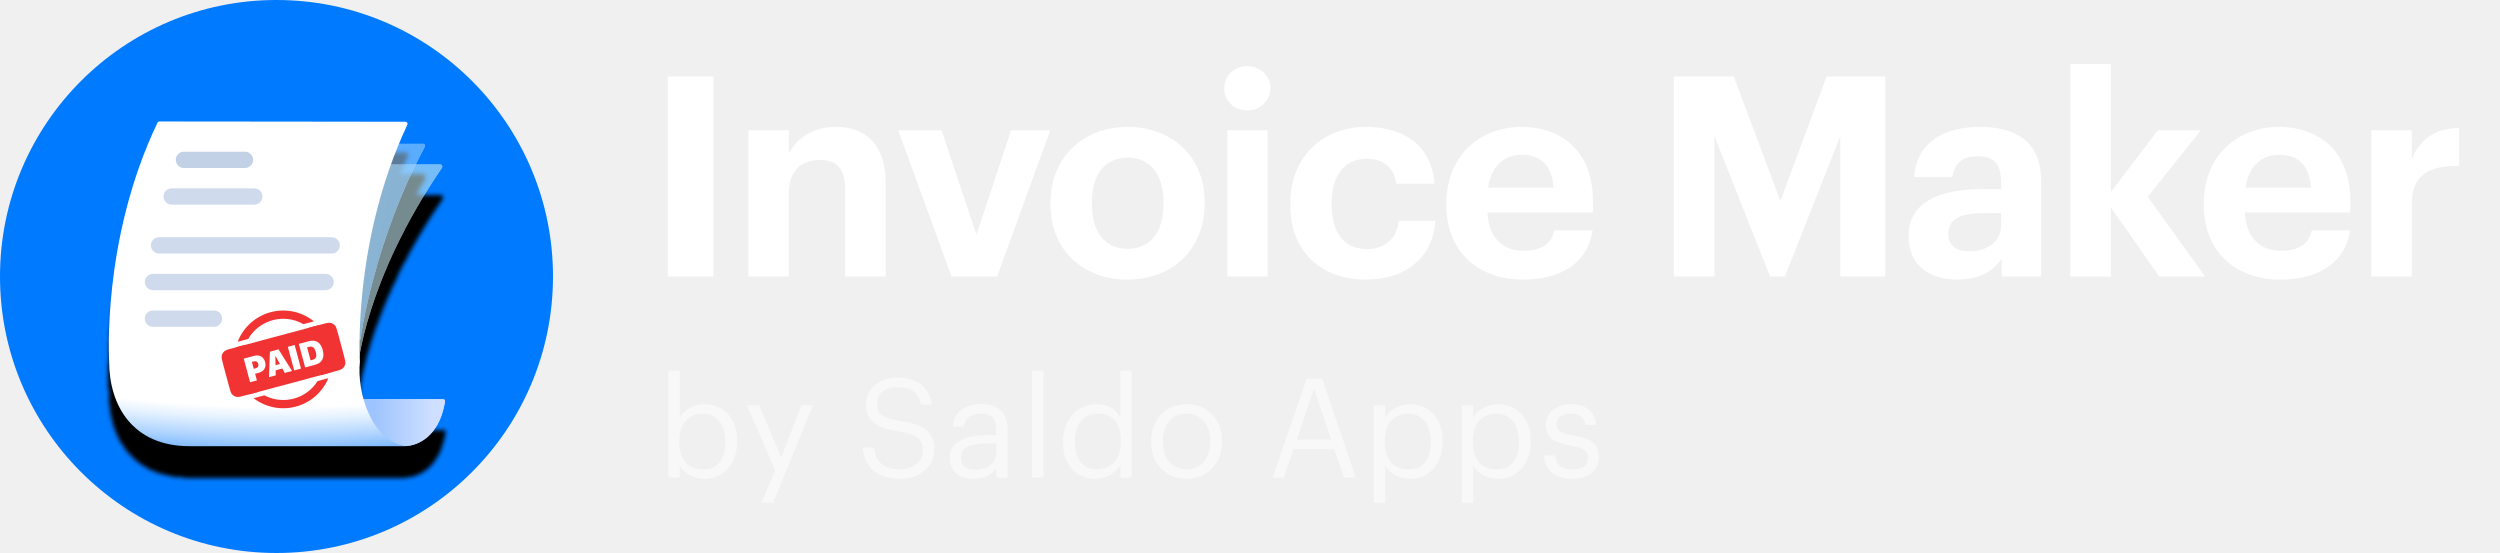
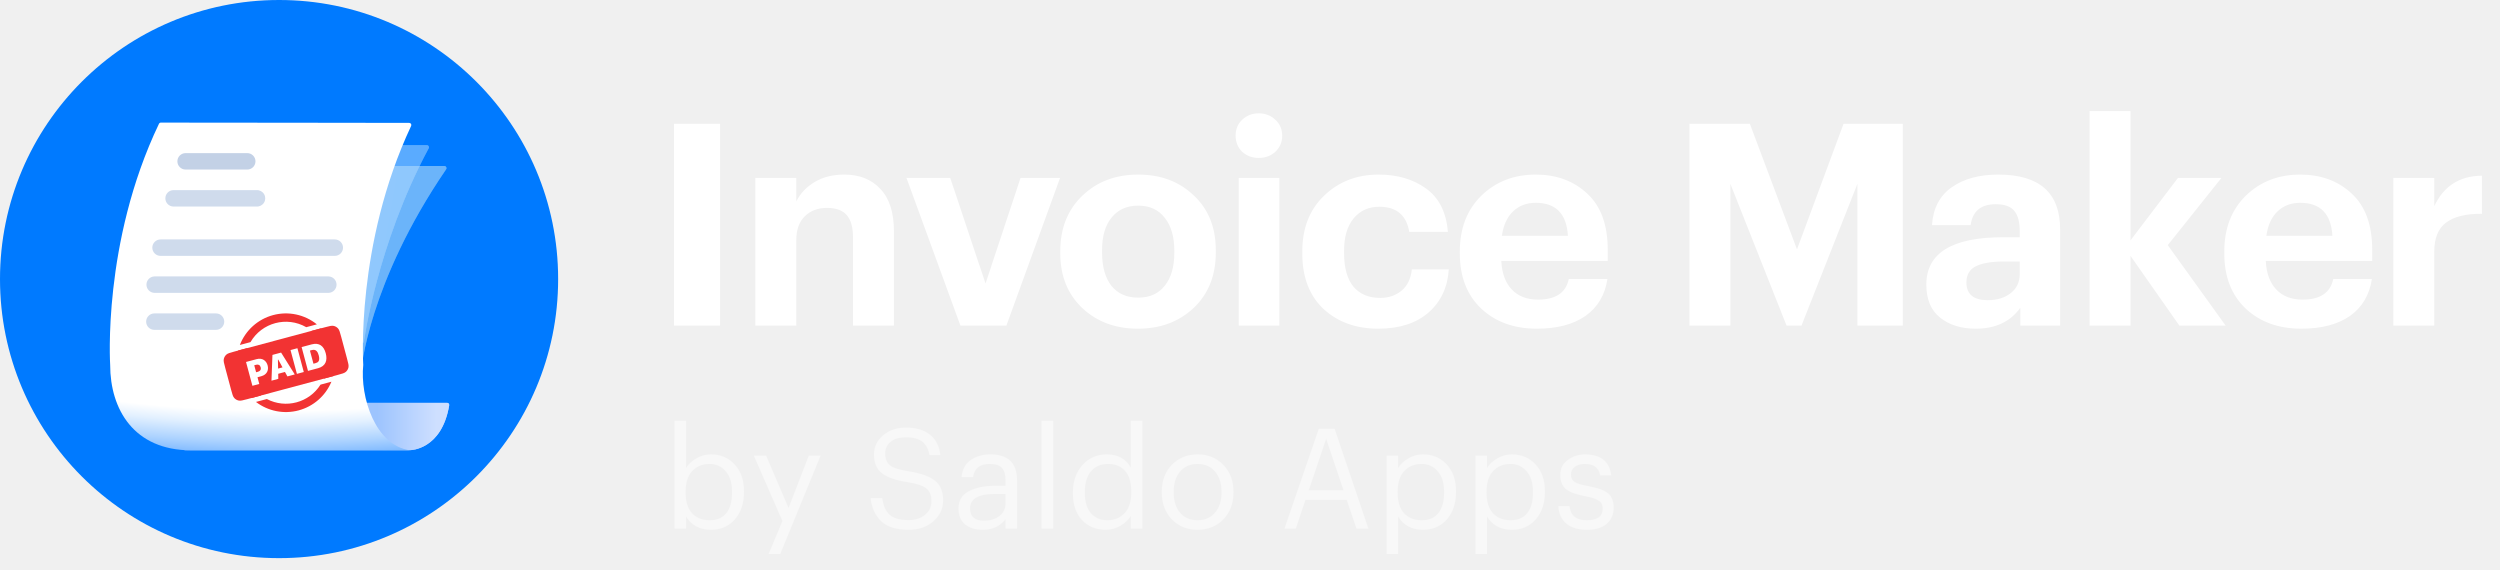
- <svg xmlns="http://www.w3.org/2000/svg" width="217" height="48" fill="none">
-   <rect width="48" height="48" rx="24" fill="#007AFF" />
-   <g filter="url(#filter0_d)">
-     <path d="M35.272 38.712H15.869v-4.068h22.587c.11 0 .193.1.175.208-.642 3.86-3.36 3.86-3.36 3.86z" fill="#AFCDFB" />
-     <path d="M35.272 38.712H15.869v-4.068h22.587c.11 0 .193.1.175.208-.642 3.86-3.36 3.86-3.36 3.86z" fill="url(#paint0_linear)" />
-     <g opacity=".6">
-       <path d="M38.22 14.277H16.044a.182.182 0 00-.158.097C10.069 25.29 10.09 26.265 10.09 26.265l20.965 5.623s.608-7.52 7.308-17.326c.082-.12.001-.285-.143-.285z" fill="#F8FBFF" />
-       <path d="M38.22 14.277H16.044a.182.182 0 00-.158.097C10.069 25.29 10.09 26.265 10.09 26.265l20.965 5.623s.608-7.52 7.308-17.326c.082-.12.001-.285-.143-.285z" fill="url(#paint1_linear)" />
-       <path d="M28.282 16.09a.398.398 0 01-.46.322l-8.349-1.451a.393.393 0 01-.32-.458.398.398 0 01.46-.322l8.349 1.452a.393.393 0 01.32.457zm2.066 1.78a.4.4 0 01-.461.322L16.92 15.931a.396.396 0 01-.321-.46.4.4 0 01.46-.323l12.966 2.262c.216.038.36.243.322.46zm-.958 3.136l-13.962-2.461a.2.2 0 01.07-.393l13.96 2.462a.2.2 0 01-.068.392zm-.139.827L15.29 19.371a.2.2 0 01.07-.392l13.96 2.461a.2.2 0 01-.069.393zm-14.115-1.59l8.599 1.516a.2.2 0 00.069-.393l-8.598-1.516a.2.2 0 00-.07.393z" fill="#000" />
-     </g>
-     <g opacity=".6">
-       <path d="M36.715 12.485H14.479a.18.18 0 00-.168.123c-4.028 11.698-3.517 16.166-3.517 16.166l20.49.682s1.12-8.425 5.585-16.704c.065-.12-.018-.268-.154-.268z" fill="#F8FBFF" />
-       <path d="M36.715 12.485H14.479a.18.18 0 00-.168.123c-4.028 11.698-3.517 16.166-3.517 16.166l20.49.682s1.12-8.425 5.585-16.704c.065-.12-.018-.268-.154-.268z" fill="url(#paint2_linear)" />
-       <path d="M27.775 14.796a.395.395 0 01-.427.358l-8.454-.723a.391.391 0 01-.357-.425.395.395 0 01.427-.358l8.454.723a.391.391 0 01.357.425zm2.213 1.593a.396.396 0 01-.429.36L16.436 15.62a.393.393 0 01-.358-.427.397.397 0 01.428-.36l13.123 1.127c.218.019.378.21.359.428zm-.683 3.207L15.182 18.36a.2.2 0 01.035-.397l14.122 1.235a.2.2 0 01-.034.398zm-.066.835l-14.123-1.235a.2.2 0 01.035-.398l14.123 1.236a.2.2 0 01-.035.397zm-14.2-.353l8.698.76a.199.199 0 00.034-.397l-8.697-.76a.2.2 0 00-.035.397z" fill="#000" />
-     </g>
-     <path d="M35.197 10.569a.18.18 0 01.161.259c-4.8 10.218-4.117 20.556-4.117 20.556-.288 2.749 1.03 6.954 4.046 7.345H16.451c-4.944 0-6.975-3.535-6.976-7.344h.001s-.69-10.534 4.196-20.739a.182.182 0 01.162-.102c9.251 0 15.626.024 21.363.025z" fill="url(#paint3_radial)" />
-     <rect x="15.256" y="13.168" width="6.716" height="1.414" rx=".707" fill="#C3D1E6" />
-     <rect x="12.569" y="26.954" width="6.716" height="1.414" rx=".707" fill="#CFDBEC" />
-     <rect x="13.1" y="20.591" width="16.402" height="1.414" rx=".707" fill="#CFDBEC" />
-     <rect x="12.569" y="23.773" width="16.402" height="1.414" rx=".707" fill="#CFDBEC" />
-     <rect x="14.194" y="16.349" width="8.59" height="1.414" rx=".707" fill="#CFDBEC" />
+ <svg xmlns="http://www.w3.org/2000/svg" width="215" height="49" fill="none">
+   <path d="M48 24C48 10.745 37.255 0 24 0S0 10.745 0 24s10.745 24 24 24 24-10.745 24-24z" fill="#007AFF" />
+   <path d="M35.272 38.712H15.869v-4.068h22.587c.11 0 .193.1.175.208-.642 3.86-3.36 3.86-3.36 3.86z" fill="#AFCDFB" />
+   <path d="M35.272 38.712H15.869v-4.068h22.587c.11 0 .193.1.175.208-.642 3.86-3.36 3.86-3.36 3.86z" fill="url(#paint0_linear)" />
+   <g opacity=".6">
+     <path opacity=".6" d="M38.22 14.277H16.044a.182.182 0 00-.158.098c-5.816 10.915-5.794 11.89-5.794 11.89l20.965 5.623s.608-7.52 7.308-17.326c.082-.12.002-.285-.143-.285z" fill="#F8FBFF" />
+     <path opacity=".6" d="M38.22 14.277H16.044a.182.182 0 00-.158.098c-5.816 10.915-5.794 11.89-5.794 11.89l20.965 5.623s.608-7.52 7.308-17.326c.082-.12.002-.285-.143-.285z" fill="url(#paint1_linear)" />
+     <path opacity=".6" d="M28.282 16.09a.398.398 0 01-.46.322l-8.35-1.451a.393.393 0 01-.32-.457.398.398 0 01.46-.322l8.35 1.45a.393.393 0 01.32.458zm2.065 1.78a.4.4 0 01-.46.322L16.92 15.931a.396.396 0 01-.322-.46.4.4 0 01.461-.322l12.966 2.261c.216.038.36.244.321.46zm-.958 3.136l-13.962-2.461a.2.2 0 01.07-.393l13.961 2.462a.2.2 0 01-.07.392zm-.139.827l-13.961-2.461a.2.2 0 01.069-.393l13.961 2.461a.2.2 0 01-.069.393zm-14.115-1.589l8.599 1.516a.2.2 0 00.069-.393l-8.598-1.516a.2.2 0 00-.07.393z" fill="#000" />
  </g>
-   <path fill-rule="evenodd" clip-rule="evenodd" d="M27.565 33.08a3.52 3.52 0 01-4.616 1.236l-.937.25a4.243 4.243 0 006.491-1.74l-.938.253zm-5.102.927a3.518 3.518 0 01-1.164-4.08l-.823.221a4.245 4.245 0 001.149 4.084l.838-.225zm-1.834-4.34a4.243 4.243 0 016.621-1.773l-.912.244a3.522 3.522 0 00-4.797 1.285l-.912.245zm6.17-1.213a3.524 3.524 0 011.034 4.114l.839-.225c.102-.365.157-.75.157-1.147 0-1.153-.46-2.199-1.206-2.963l-.824.22z" fill="#F23333" />
-   <path d="M19.365 31.616c-.102-.382-.153-.573-.118-.74a.707.707 0 01.218-.378c.127-.113.318-.164.7-.267l7.787-2.086c.382-.103.574-.154.74-.119a.707.707 0 01.378.219c.114.126.165.317.267.7l.513 1.912c.102.382.153.573.118.74a.707.707 0 01-.218.378c-.127.113-.318.164-.7.267l-7.787 2.086c-.382.103-.574.154-.74.119a.707.707 0 01-.378-.219c-.114-.126-.165-.317-.267-.7l-.513-1.912z" fill="#F23333" />
-   <path d="M22.073 30.885l-.915.245.549 2.048.591-.158-.154-.576.316-.085c.506-.136.663-.535.556-.932-.104-.39-.437-.677-.942-.542zm.345.702c.053.2-.044.334-.236.385l-.157.042-.16-.6.17-.046c.184-.05.33.024.383.22zm1.516.995l-.007-.438.58-.155.21.383.633-.17-1.176-1.88-.744.2-.083 2.217.587-.157zm-.004-1.659l.367.672-.382.102-.014-.766.029-.008zm2.196 1.071l-.549-2.048-.593.159.55 2.048.592-.159zm-.187-2.144l.549 2.047.865-.231c.648-.174.828-.663.66-1.287-.164-.615-.55-.938-1.209-.762l-.865.232zm.715.3l.168-.045c.364-.098.51.16.588.453.132.492-.054.615-.285.677l-.168.044-.303-1.13zM57.966 24h3.957V6.645h-3.957V24zm6.995 0h3.52v-7.33c0-1.87 1.14-2.792 2.646-2.792 1.553 0 2.233.825 2.233 2.549V24h3.52v-8.083c0-3.398-1.772-4.903-4.273-4.903-2.111 0-3.495 1.044-4.126 2.306v-2.015h-3.52V24zm17.634 0h3.956l4.612-12.695h-3.398l-3.01 9.078-3.034-9.078H77.96L82.595 24zm15.289-2.403c-1.99 0-3.107-1.456-3.107-3.884v-.194c0-2.427 1.165-3.835 3.107-3.835 1.966 0 3.107 1.456 3.107 3.884v.17c0 2.403-1.141 3.859-3.107 3.859zm-.025 2.67c3.811 0 6.7-2.549 6.7-6.554v-.194c0-3.956-2.864-6.505-6.675-6.505s-6.7 2.597-6.7 6.578v.194c0 3.957 2.889 6.481 6.675 6.481zM106.53 24h3.495V11.305h-3.495V24zm1.723-14.418c1.141 0 2.015-.825 2.015-1.918 0-1.092-.874-1.917-2.015-1.917-1.116 0-1.99.825-1.99 1.917 0 1.093.874 1.918 1.99 1.918zm10.274 14.685c3.689 0 5.874-2.087 6.068-5.097h-3.18c-.169 1.626-1.31 2.451-2.718 2.451-1.966 0-3.107-1.31-3.107-3.86v-.193c0-2.428 1.214-3.787 3.034-3.787 1.432 0 2.33.68 2.573 2.16h3.325c-.315-3.64-3.034-4.927-5.971-4.927-3.616 0-6.553 2.5-6.553 6.602v.194c0 4.151 2.815 6.457 6.529 6.457zm13.644 0c3.471 0 5.656-1.53 6.069-4.272h-3.326c-.218 1.068-1.019 1.772-2.646 1.772-1.917 0-3.058-1.214-3.155-3.325h9.151v-.971c0-4.54-2.913-6.457-6.19-6.457-3.689 0-6.529 2.597-6.529 6.602v.194c0 4.054 2.791 6.457 6.626 6.457zm-3.009-7.986c.267-1.796 1.335-2.84 2.912-2.84 1.675 0 2.646.923 2.767 2.84h-5.679zM145.293 24h3.52V11.815L153.643 24h1.286l4.807-12.185V24h3.907V6.645h-5.097l-4.005 10.801-4.053-10.801h-5.195V24zm24.619.267c1.99 0 3.107-.777 3.835-1.796V24h3.423v-8.277c0-3.447-2.209-4.709-5.316-4.709-3.107 0-5.486 1.335-5.704 4.345h3.325c.146-1.092.777-1.796 2.16-1.796 1.602 0 2.063.825 2.063 2.33v.51h-1.432c-3.883 0-6.602 1.116-6.602 4.077 0 2.67 1.942 3.787 4.248 3.787zm1.044-2.452c-1.287 0-1.845-.606-1.845-1.529 0-1.359 1.189-1.796 3.228-1.796h1.359v1.068c0 1.408-1.189 2.257-2.742 2.257zM179.705 24h3.519v-5.995l4.2 5.995h3.98l-4.976-6.918 4.612-5.777h-3.738l-4.078 5.365V5.553h-3.519V24zm18.212.267c3.471 0 5.655-1.53 6.068-4.272h-3.325c-.219 1.068-1.02 1.772-2.646 1.772-1.918 0-3.059-1.214-3.156-3.325h9.151v-.971c0-4.54-2.912-6.457-6.189-6.457-3.69 0-6.53 2.597-6.53 6.602v.194c0 4.054 2.792 6.457 6.627 6.457zm-3.01-7.986c.267-1.796 1.335-2.84 2.913-2.84 1.675 0 2.645.923 2.767 2.84h-5.68zM205.828 24h3.519v-6.36c0-2.427 1.505-3.276 4.102-3.252V11.11c-2.063.024-3.301.922-4.102 2.622v-2.428h-3.519V24z" fill="#fff" />
-   <path d="M61.128 41.566c1.728 0 2.856-1.32 2.856-3.24v-.096c0-1.956-1.212-3.156-2.856-3.156-.912 0-1.764.552-2.124 1.164v-4.056h-.996v9.276h.996v-1.032c.36.624 1.104 1.14 2.124 1.14zm-.096-.828c-1.224 0-2.064-.756-2.064-2.364v-.096c0-1.608.888-2.376 2.052-2.376 1.056 0 1.932.792 1.932 2.376v.096c0 1.524-.672 2.364-1.92 2.364zm5.066 2.904h1.008l3.468-8.46h-1.02l-1.74 4.5-1.92-4.5h-1.068l2.46 5.628-1.188 2.832zm12.048-2.076c1.704 0 2.964-1.092 2.964-2.532 0-1.62-1.008-2.196-2.916-2.496-1.752-.264-2.064-.696-2.064-1.536 0-.804.612-1.392 1.788-1.392 1.188 0 1.812.444 2.016 1.524h.936c-.168-1.524-1.236-2.364-2.952-2.364-1.62 0-2.76 1.008-2.76 2.328 0 1.524 1.068 2.088 2.868 2.364 1.632.264 2.076.672 2.076 1.644 0 .972-.852 1.62-1.956 1.62-1.728 0-2.136-.864-2.268-1.884H74.87c.156 1.464.984 2.724 3.276 2.724zm6.371 0c.924 0 1.488-.312 1.956-.9v.792h.996v-4.14c0-1.752-1.092-2.244-2.292-2.244-1.212 0-2.352.528-2.484 1.956h.996c.096-.768.576-1.128 1.44-1.128.96 0 1.344.42 1.344 1.416v.456h-.9c-1.608 0-3.144.492-3.144 1.944 0 1.284.924 1.848 2.088 1.848zm.096-.792c-.876 0-1.188-.408-1.188-1.056 0-.924.924-1.236 2.184-1.236h.864v.78c0 .972-.804 1.512-1.86 1.512zm4.957.684h1.008v-9.276H89.57v9.276zm5.53.108c.912 0 1.788-.576 2.148-1.188v1.08h.996v-9.276h-.996v4.008c-.36-.612-1.008-1.116-2.052-1.116-1.728 0-2.928 1.356-2.928 3.276v.096c0 1.956 1.188 3.12 2.832 3.12zm.108-.828c-1.056 0-1.908-.756-1.908-2.34v-.096c0-1.524.744-2.4 1.992-2.4 1.224 0 1.992.756 1.992 2.364v.096c0 1.608-.912 2.376-2.076 2.376zm7.787 0c-1.272 0-2.052-.936-2.052-2.364v-.096c0-1.44.792-2.376 2.052-2.376 1.248 0 2.052.936 2.052 2.388v.084c0 1.416-.792 2.364-2.052 2.364zm-.012.828c1.788 0 3.096-1.308 3.096-3.204v-.096c0-1.884-1.308-3.192-3.084-3.192s-3.084 1.32-3.084 3.204v.096c0 1.836 1.284 3.192 3.072 3.192zm7.478-.108h.984l.828-2.472h3.54l.84 2.472h1.032l-2.904-8.58h-1.368l-2.952 8.58zm3.588-7.716l1.488 4.416h-2.976l1.488-4.416zm5.194 9.9h.996v-3.216c.36.624 1.092 1.14 2.124 1.14 1.728 0 2.856-1.32 2.856-3.24v-.096c0-1.956-1.212-3.156-2.856-3.156-.912 0-1.764.552-2.124 1.164v-1.056h-.996v8.46zm3.024-2.904c-1.224 0-2.064-.756-2.064-2.364v-.096c0-1.608.888-2.376 2.052-2.376 1.056 0 1.932.792 1.932 2.376v.096c0 1.524-.672 2.364-1.92 2.364zm4.62 2.904h.996v-3.216c.36.624 1.092 1.14 2.124 1.14 1.728 0 2.856-1.32 2.856-3.24v-.096c0-1.956-1.212-3.156-2.856-3.156-.912 0-1.764.552-2.124 1.164v-1.056h-.996v8.46zm3.024-2.904c-1.224 0-2.064-.756-2.064-2.364v-.096c0-1.608.888-2.376 2.052-2.376 1.056 0 1.932.792 1.932 2.376v.096c0 1.524-.672 2.364-1.92 2.364zm6.563.828c1.524 0 2.304-.768 2.304-1.908 0-1.332-.912-1.62-2.208-1.86-1.152-.204-1.464-.432-1.464-.996 0-.54.468-.9 1.188-.9.792 0 1.176.3 1.32.984h.96c-.168-1.356-1.14-1.812-2.268-1.812-.984 0-2.124.6-2.124 1.764 0 1.092.552 1.548 2.184 1.848.972.18 1.464.396 1.464 1.056 0 .672-.42.996-1.368.996-1.008 0-1.404-.468-1.476-1.212h-.972c.06 1.284.96 2.04 2.46 2.04z" fill="#fff" fill-opacity=".5" />
+   <g opacity=".6">
+     <path opacity=".6" d="M36.715 12.484H14.48a.18.18 0 00-.168.124c-4.028 11.698-3.518 16.166-3.518 16.166l20.49.682s1.12-8.425 5.585-16.704c.065-.12-.017-.268-.154-.268z" fill="#F8FBFF" />
+     <path opacity=".6" d="M36.715 12.484H14.48a.18.18 0 00-.168.124c-4.028 11.698-3.518 16.166-3.518 16.166l20.49.682s1.12-8.425 5.585-16.704c.065-.12-.017-.268-.154-.268z" fill="url(#paint2_linear)" />
+     <path opacity=".6" d="M27.774 14.795a.395.395 0 01-.427.358l-8.454-.722a.391.391 0 01-.356-.425.395.395 0 01.427-.358l8.454.722a.391.391 0 01.356.425zm2.213 1.593a.397.397 0 01-.429.36l-13.123-1.127a.393.393 0 01-.358-.427.397.397 0 01.428-.36l13.123 1.127c.218.019.378.21.359.427zm-.683 3.208L15.18 18.36a.2.2 0 01.035-.397l14.123 1.235a.2.2 0 01-.035.398zm-.066.835l-14.122-1.236a.2.2 0 01.034-.397l14.123 1.236a.2.2 0 01-.035.397zm-14.2-.353l8.698.76a.2.2 0 00.035-.397l-8.698-.761a.2.2 0 00-.035.398z" fill="#000" />
+   </g>
+   <path d="M35.196 10.569c.132 0 .218.14.162.259-4.801 10.218-4.118 20.556-4.118 20.556-.287 2.749 1.03 6.954 4.046 7.345H16.45c-4.943 0-6.974-3.535-6.975-7.344 0 0-.69-10.534 4.196-20.739a.182.182 0 01.163-.102c9.25 0 15.626.024 21.362.025z" fill="url(#paint3_radial)" />
+   <path d="M21.264 13.168h-5.302a.707.707 0 100 1.414h5.302a.707.707 0 100-1.414z" fill="#C3D1E6" />
+   <path d="M18.578 26.954h-5.303a.707.707 0 000 1.414h5.303a.707.707 0 000-1.414zm10.215-6.363H13.806a.707.707 0 000 1.414h14.987a.707.707 0 000-1.414zm-.53 3.182H13.275a.707.707 0 000 1.413h14.988a.707.707 0 000-1.413zm-6.186-7.423h-7.176a.707.707 0 000 1.413h7.176a.707.707 0 100-1.413z" fill="#CFDBEC" />
+   <path fill-rule="evenodd" clip-rule="evenodd" d="M27.564 33.08a3.52 3.52 0 01-4.615 1.236l-.937.251a4.243 4.243 0 006.491-1.74l-.939.252zm-5.101.927a3.518 3.518 0 01-1.164-4.08l-.824.221a4.25 4.25 0 001.15 4.084l.838-.225zm-1.835-4.339a4.243 4.243 0 016.622-1.774l-.912.244a3.522 3.522 0 00-4.797 1.285l-.913.245zm6.17-1.214a3.516 3.516 0 011.034 4.114l.84-.224c.102-.366.156-.75.156-1.148a4.23 4.23 0 00-1.206-2.963l-.823.22z" fill="#F23333" />
+   <path d="M19.365 31.616c-.103-.382-.154-.573-.118-.74a.707.707 0 01.218-.378c.126-.113.317-.164.7-.267l7.786-2.086c.383-.103.574-.154.74-.119a.707.707 0 01.379.219c.113.126.164.317.267.7l.512 1.912c.103.382.154.573.119.74a.707.707 0 01-.219.378c-.126.113-.317.164-.7.267l-7.786 2.086c-.383.103-.574.154-.74.119a.707.707 0 01-.378-.219c-.114-.126-.165-.317-.268-.7l-.512-1.912z" fill="#F23333" />
+   <path d="M22.073 30.885l-.915.245.549 2.049.591-.159-.154-.576.316-.085c.506-.135.663-.535.556-.932-.104-.39-.437-.677-.942-.542zm.345.702c.053.2-.044.334-.236.385l-.157.042-.16-.6.17-.046c.184-.049.33.024.383.22zm1.515.995l-.006-.437.58-.156.21.383.633-.17-1.176-1.88-.744.2-.083 2.217.586-.157zm-.003-1.659l.366.672-.38.103-.015-.767.029-.008zm2.196 1.071l-.549-2.048-.593.16.55 2.047.592-.159zm-.187-2.144l.548 2.047.866-.231c.648-.174.828-.663.66-1.287-.164-.615-.55-.938-1.209-.762l-.865.232zm.715.3l.168-.045c.363-.098.51.16.588.453.132.492-.054.615-.285.677l-.168.044-.303-1.13zM57.966 28V10.645h3.957V28h-3.957zm6.995 0V15.305h3.52v2.015c.34-.68.858-1.23 1.553-1.65.712-.438 1.57-.656 2.573-.656 1.311 0 2.347.413 3.107 1.238.777.809 1.165 2.03 1.165 3.665V28h-3.52v-7.573c0-.874-.177-1.513-.533-1.918-.356-.42-.922-.63-1.7-.63-.792 0-1.431.242-1.917.727-.485.47-.728 1.157-.728 2.064V28h-3.52zm17.634 0l-4.636-12.695h3.762l3.034 9.078 3.01-9.078h3.398L86.551 28h-3.956zm12.983-3.422c.55.68 1.319 1.019 2.306 1.019.987 0 1.748-.34 2.281-1.02.551-.68.826-1.626.826-2.84v-.17c0-1.213-.275-2.16-.826-2.84-.534-.695-1.294-1.043-2.281-1.043-.971 0-1.732.34-2.282 1.02-.55.663-.825 1.601-.825 2.815v.194c0 1.214.267 2.169.8 2.864zm2.281 3.689c-1.925 0-3.519-.59-4.781-1.772-1.262-1.197-1.894-2.767-1.894-4.709v-.194c0-1.958.632-3.544 1.894-4.758 1.262-1.213 2.864-1.82 4.806-1.82 1.942 0 3.536.599 4.782 1.796 1.262 1.181 1.893 2.751 1.893 4.71v.193c0 1.974-.631 3.56-1.893 4.758-1.263 1.197-2.865 1.796-4.806 1.796zM106.53 28V15.305h3.495V28h-3.495zm3.156-14.952c-.389.356-.866.534-1.433.534-.566 0-1.043-.178-1.432-.534-.372-.372-.558-.834-.558-1.384 0-.55.186-1.003.558-1.359.389-.372.866-.558 1.432-.558.567 0 1.044.186 1.433.558.388.356.582.81.582 1.36a1.84 1.84 0 01-.582 1.383zm8.841 15.219c-1.91 0-3.479-.566-4.709-1.7-1.214-1.148-1.82-2.734-1.82-4.757v-.194c0-1.99.623-3.584 1.869-4.782 1.262-1.213 2.823-1.82 4.684-1.82 1.618 0 2.978.397 4.078 1.19 1.117.792 1.748 2.038 1.893 3.737h-3.325c-.243-1.44-1.1-2.16-2.573-2.16-.922 0-1.659.332-2.209.995-.55.664-.825 1.594-.825 2.792v.194c0 1.262.267 2.225.801 2.888.55.648 1.319.971 2.306.971.728 0 1.343-.21 1.845-.63.501-.422.793-1.028.873-1.821h3.18c-.097 1.537-.679 2.775-1.747 3.713-1.068.923-2.509 1.384-4.321 1.384zm13.644 0c-1.958 0-3.552-.575-4.781-1.723-1.23-1.166-1.845-2.743-1.845-4.734v-.194c0-1.974.615-3.568 1.845-4.782 1.246-1.213 2.807-1.82 4.684-1.82 1.78 0 3.253.542 4.418 1.626 1.181 1.084 1.772 2.695 1.772 4.83v.972h-9.151c.049 1.051.348 1.869.898 2.451.55.583 1.303.874 2.257.874 1.522 0 2.403-.59 2.646-1.772h3.326c-.211 1.375-.842 2.435-1.894 3.18-1.052.728-2.443 1.092-4.175 1.092zm-3.009-7.986h5.679c-.113-1.893-1.035-2.84-2.767-2.84-.793 0-1.448.251-1.966.753-.501.485-.817 1.181-.946 2.087zM145.293 28V10.645h5.195l4.053 10.801 4.005-10.801h5.097V28h-3.907V15.815L154.929 28h-1.286l-4.83-12.185V28h-3.52zm24.619.267c-1.246 0-2.266-.316-3.058-.947-.793-.63-1.19-1.577-1.19-2.84 0-2.718 2.201-4.077 6.602-4.077h1.432v-.51c0-.793-.153-1.376-.461-1.748-.307-.388-.841-.582-1.602-.582-1.278 0-1.998.598-2.16 1.796h-3.325c.097-1.44.663-2.525 1.699-3.253 1.035-.728 2.37-1.092 4.005-1.092 3.544 0 5.316 1.57 5.316 4.709V28h-3.423v-1.53c-.858 1.198-2.136 1.797-3.835 1.797zm1.044-2.452c.793 0 1.448-.202 1.966-.606.518-.405.776-.955.776-1.65V22.49h-1.359c-1.068 0-1.877.138-2.427.413-.534.275-.801.736-.801 1.383 0 1.02.615 1.53 1.845 1.53zM179.705 28V9.553h3.519V20.67l4.078-5.365h3.738l-4.612 5.777L191.404 28h-3.98l-4.2-5.995V28h-3.519zm18.212.267c-1.958 0-3.552-.575-4.782-1.723-1.23-1.166-1.845-2.743-1.845-4.734v-.194c0-1.974.615-3.568 1.845-4.782 1.246-1.213 2.808-1.82 4.685-1.82 1.78 0 3.252.542 4.417 1.626 1.182 1.084 1.772 2.695 1.772 4.83v.972h-9.151c.049 1.051.348 1.869.898 2.451.551.583 1.303.874 2.258.874 1.521 0 2.403-.59 2.646-1.772h3.325c-.21 1.375-.841 2.435-1.893 3.18-1.052.728-2.444 1.092-4.175 1.092zm-3.01-7.986h5.68c-.113-1.893-1.036-2.84-2.767-2.84-.793 0-1.449.251-1.966.753-.502.485-.818 1.181-.947 2.087zM205.828 28V15.305h3.519v2.428c.809-1.732 2.177-2.606 4.102-2.622v3.277c-1.359-.016-2.387.235-3.082.752-.68.502-1.02 1.335-1.02 2.5V28h-3.519z" fill="#fff" />
+   <path d="M61.128 45.566c-.488 0-.916-.104-1.284-.312a2.256 2.256 0 01-.84-.828v1.032h-.996v-9.276h.996v4.056c.192-.32.484-.592.876-.816a2.411 2.411 0 011.248-.348c.84 0 1.524.288 2.052.864.536.568.804 1.332.804 2.292v.096c0 .968-.264 1.752-.792 2.352-.52.592-1.208.888-2.064.888zm-.096-.828c.624 0 1.1-.204 1.428-.612.328-.408.492-.992.492-1.752v-.096c0-.76-.184-1.344-.552-1.752a1.743 1.743 0 00-1.38-.624c-.608 0-1.104.204-1.488.612-.376.4-.564.988-.564 1.764v.096c0 .776.184 1.364.552 1.764.376.4.88.6 1.512.6zm5.066 2.904l1.188-2.832-2.46-5.628h1.068l1.92 4.5 1.74-4.5h1.02l-3.468 8.46h-1.008zm12.048-2.076c-1.064 0-1.856-.248-2.376-.744-.512-.504-.812-1.164-.9-1.98h1.008c.04.28.096.524.168.732.08.208.2.404.36.588.16.184.384.324.672.42.296.096.652.144 1.068.144.56 0 1.024-.148 1.392-.444.376-.304.564-.696.564-1.176 0-.496-.144-.86-.432-1.092-.288-.24-.836-.424-1.644-.552-.968-.144-1.688-.392-2.16-.744-.472-.36-.708-.9-.708-1.62 0-.664.26-1.216.78-1.656.52-.448 1.18-.672 1.98-.672.864 0 1.552.204 2.064.612.512.408.808.992.888 1.752h-.936c-.104-.536-.316-.924-.636-1.164-.32-.24-.78-.36-1.38-.36-.568 0-1.008.128-1.32.384a1.24 1.24 0 00-.468 1.008c0 .448.136.784.408 1.008.272.224.824.4 1.656.528 1.008.16 1.744.424 2.208.792.472.36.708.928.708 1.704 0 .72-.284 1.324-.852 1.812-.56.48-1.264.72-2.112.72zm6.371 0c-.616 0-1.12-.152-1.512-.456-.384-.312-.576-.776-.576-1.392 0-.672.296-1.164.888-1.476.6-.312 1.352-.468 2.256-.468h.9v-.456c0-.504-.104-.864-.312-1.08-.208-.224-.552-.336-1.032-.336-.864 0-1.344.376-1.44 1.128h-.996c.064-.672.328-1.164.792-1.476.464-.32 1.028-.48 1.692-.48 1.528 0 2.292.748 2.292 2.244v4.14h-.996v-.792c-.48.6-1.132.9-1.956.9zm.096-.792c.544 0 .988-.132 1.332-.396.352-.272.528-.644.528-1.116v-.78h-.864c-1.456 0-2.184.412-2.184 1.236 0 .704.396 1.056 1.188 1.056zm4.957.684v-9.276h1.008v9.276H89.57zm5.53.108c-.84 0-1.524-.28-2.052-.84-.52-.56-.78-1.32-.78-2.28v-.096c0-.96.272-1.744.816-2.352.544-.616 1.248-.924 2.112-.924.928 0 1.612.372 2.052 1.116v-4.008h.996v9.276h-.996v-1.08c-.192.32-.488.6-.888.84-.4.232-.82.348-1.26.348zm.108-.828c.616 0 1.116-.2 1.5-.6.384-.408.576-1 .576-1.776v-.096c0-.784-.176-1.372-.528-1.764-.344-.4-.832-.6-1.464-.6-.624 0-1.112.212-1.464.636-.352.416-.528 1.004-.528 1.764v.096c0 .76.176 1.34.528 1.74.36.4.82.6 1.38.6zm7.787 0c.624 0 1.12-.216 1.488-.648.376-.432.564-1.004.564-1.716v-.084c0-.728-.188-1.308-.564-1.74-.368-.432-.864-.648-1.488-.648-.632 0-1.132.216-1.5.648-.368.432-.552 1.008-.552 1.728v.096c0 .72.184 1.296.552 1.728.368.424.868.636 1.5.636zm-.012.828c-.888 0-1.624-.3-2.208-.9-.576-.608-.864-1.372-.864-2.292v-.096c0-.936.288-1.704.864-2.304.584-.6 1.324-.9 2.22-.9.896 0 1.632.3 2.208.9.584.592.876 1.356.876 2.292v.096c0 .944-.292 1.716-.876 2.316-.584.592-1.324.888-2.22.888zm7.478-.108l2.952-8.58h1.368l2.904 8.58h-1.032l-.84-2.472h-3.54l-.828 2.472h-.984zm3.588-7.716l-1.488 4.416h2.976l-1.488-4.416zm5.194 9.9v-8.46h.996v1.056c.192-.32.484-.592.876-.816a2.411 2.411 0 011.248-.348c.84 0 1.524.288 2.052.864.536.568.804 1.332.804 2.292v.096c0 .968-.264 1.752-.792 2.352-.52.592-1.208.888-2.064.888-.488 0-.916-.104-1.284-.312a2.256 2.256 0 01-.84-.828v3.216h-.996zm3.024-2.904c.624 0 1.1-.204 1.428-.612.328-.408.492-.992.492-1.752v-.096c0-.76-.184-1.344-.552-1.752a1.743 1.743 0 00-1.38-.624c-.608 0-1.104.204-1.488.612-.376.4-.564.988-.564 1.764v.096c0 .776.184 1.364.552 1.764.376.4.88.6 1.512.6zm4.62 2.904v-8.46h.996v1.056c.192-.32.484-.592.876-.816a2.411 2.411 0 011.248-.348c.84 0 1.524.288 2.052.864.536.568.804 1.332.804 2.292v.096c0 .968-.264 1.752-.792 2.352-.52.592-1.208.888-2.064.888-.488 0-.916-.104-1.284-.312a2.256 2.256 0 01-.84-.828v3.216h-.996zm3.024-2.904c.624 0 1.1-.204 1.428-.612.328-.408.492-.992.492-1.752v-.096c0-.76-.184-1.344-.552-1.752a1.743 1.743 0 00-1.38-.624c-.608 0-1.104.204-1.488.612-.376.4-.564.988-.564 1.764v.096c0 .776.184 1.364.552 1.764.376.4.88.6 1.512.6zm6.563.828c-.752 0-1.344-.18-1.776-.54-.424-.36-.652-.86-.684-1.5h.972c.08.808.572 1.212 1.476 1.212.912 0 1.368-.332 1.368-.996 0-.312-.116-.54-.348-.684-.224-.152-.596-.276-1.116-.372-.816-.152-1.384-.36-1.704-.624-.32-.272-.48-.68-.48-1.224 0-.544.216-.972.648-1.284.44-.32.932-.48 1.476-.48 1.36 0 2.116.604 2.268 1.812h-.96c-.072-.344-.212-.592-.42-.744-.208-.16-.508-.24-.9-.24-.36 0-.648.084-.864.252a.765.765 0 00-.324.648c0 .288.1.5.3.636.208.136.596.256 1.164.36.376.072.676.144.9.216.232.064.456.164.672.3.224.136.384.316.48.54.104.216.156.484.156.804 0 .584-.2 1.048-.6 1.392-.392.344-.96.516-1.704.516z" fill="#fff" fill-opacity=".5" />
  <defs>
-     <linearGradient id="paint0_linear" x1="32.444" y1="37.309" x2="37.541" y2="37.309" gradientUnits="userSpaceOnUse">
+     <linearGradient id="paint0_linear" x1="32.445" y1="37.309" x2="37.542" y2="37.309" gradientUnits="userSpaceOnUse">
      <stop stop-color="#9DC4FE" />
      <stop offset="1" stop-color="#CEDFFF" />
    </linearGradient>
    <linearGradient id="paint1_linear" x1="17.477" y1="18.141" x2="30.097" y2="22.486" gradientUnits="userSpaceOnUse">
      <stop stop-color="#EFDAD5" />
      <stop offset=".471" stop-color="#DEF1D6" />
      <stop offset="1" stop-color="#C5E8F0" />
    </linearGradient>
-     <linearGradient id="paint2_linear" x1="12.111" y1="18.993" x2="32.893" y2="22.657" gradientUnits="userSpaceOnUse">
+     <linearGradient id="paint2_linear" x1="12.111" y1="18.993" x2="32.894" y2="22.657" gradientUnits="userSpaceOnUse">
      <stop stop-color="#fff" />
      <stop offset="1" stop-color="#96CDFF" />
    </linearGradient>
    <radialGradient id="paint3_radial" cx="0" cy="0" r="1" gradientUnits="userSpaceOnUse" gradientTransform="matrix(0 33.3335 -67.1486 0 24.11 6.558)">
      <stop stop-color="#fff" />
      <stop offset=".863" stop-color="#fff" />
      <stop offset=".896" stop-color="#E2F0FF" />
      <stop offset=".943" stop-color="#ADD3FF" />
      <stop offset="1" stop-color="#61A9FE" />
    </radialGradient>
-     <filter id="filter0_d" x="9.084" y="10.544" width="29.909" height="31.239" filterUnits="userSpaceOnUse" color-interpolation-filters="sRGB">
-       <feFlood flood-opacity="0" result="BackgroundImageFix" />
-       <feColorMatrix in="SourceAlpha" values="0 0 0 0 0 0 0 0 0 0 0 0 0 0 0 0 0 0 127 0" result="hardAlpha" />
-       <feOffset dy="2.695" />
-       <feGaussianBlur stdDeviation=".18" />
-       <feColorMatrix values="0 0 0 0 0 0 0 0 0 0 0 0 0 0 0 0 0 0 1 0" />
-       <feBlend mode="color-dodge" in2="BackgroundImageFix" result="effect1_dropShadow" />
-       <feBlend in="SourceGraphic" in2="effect1_dropShadow" result="shape" />
-     </filter>
  </defs>
</svg>
